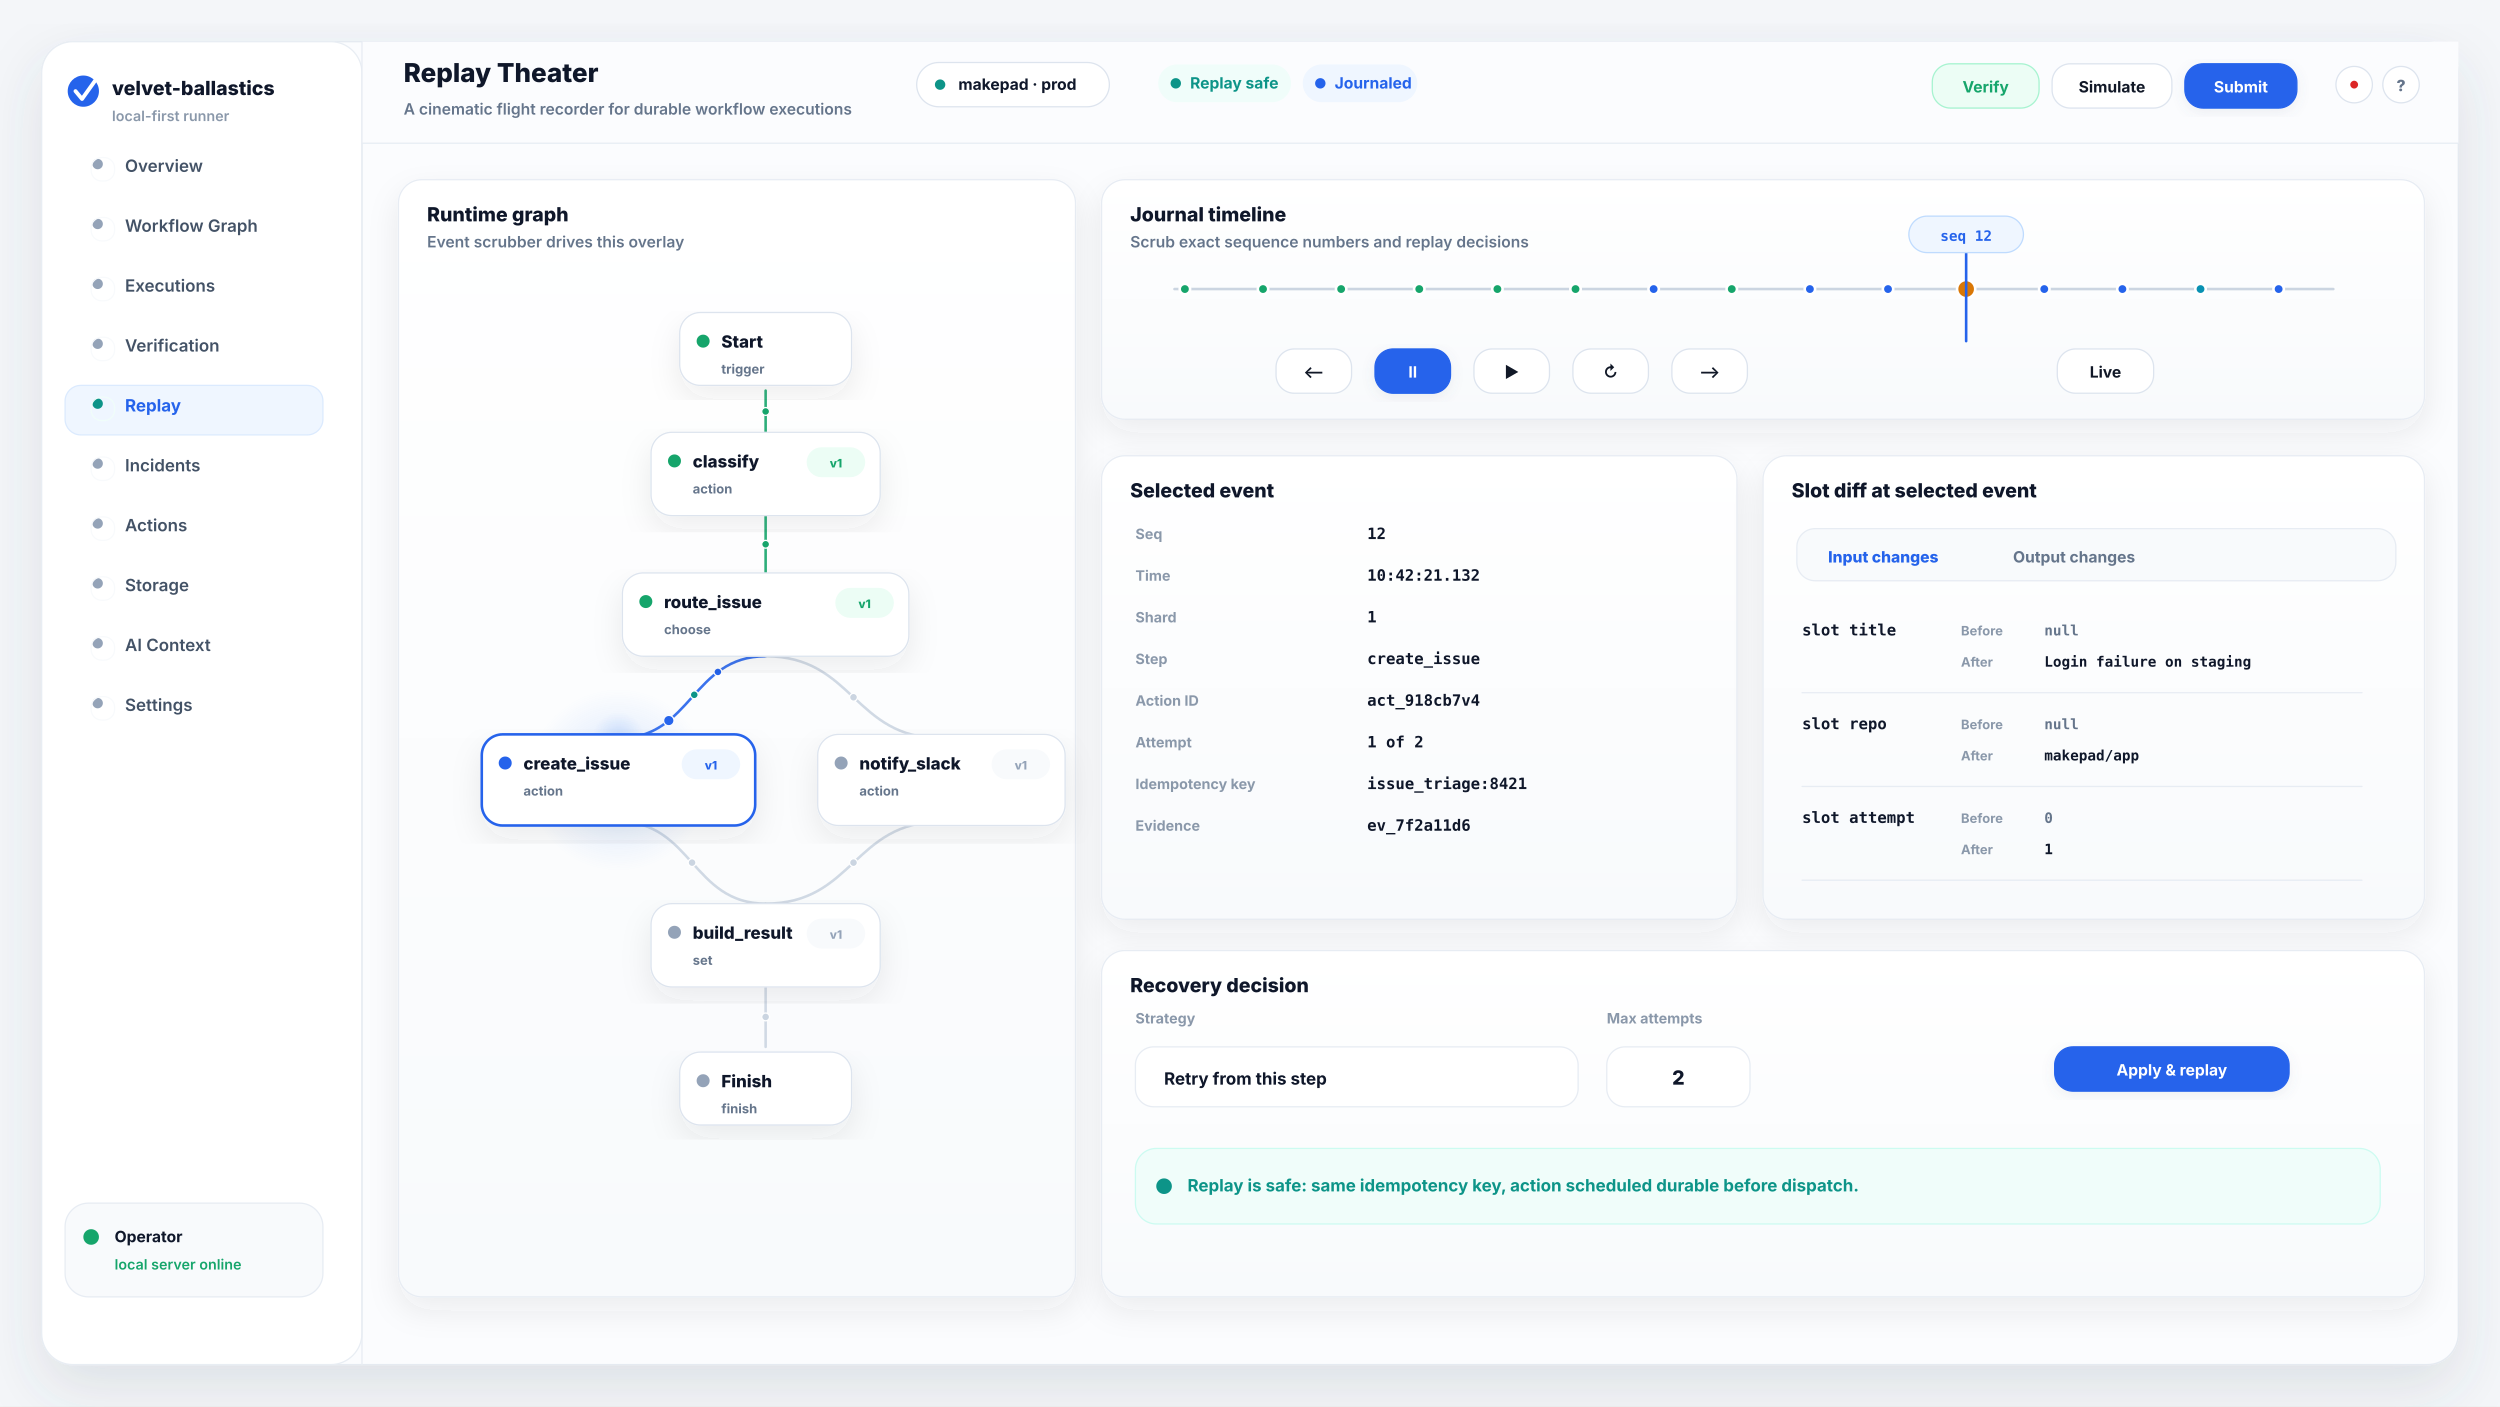
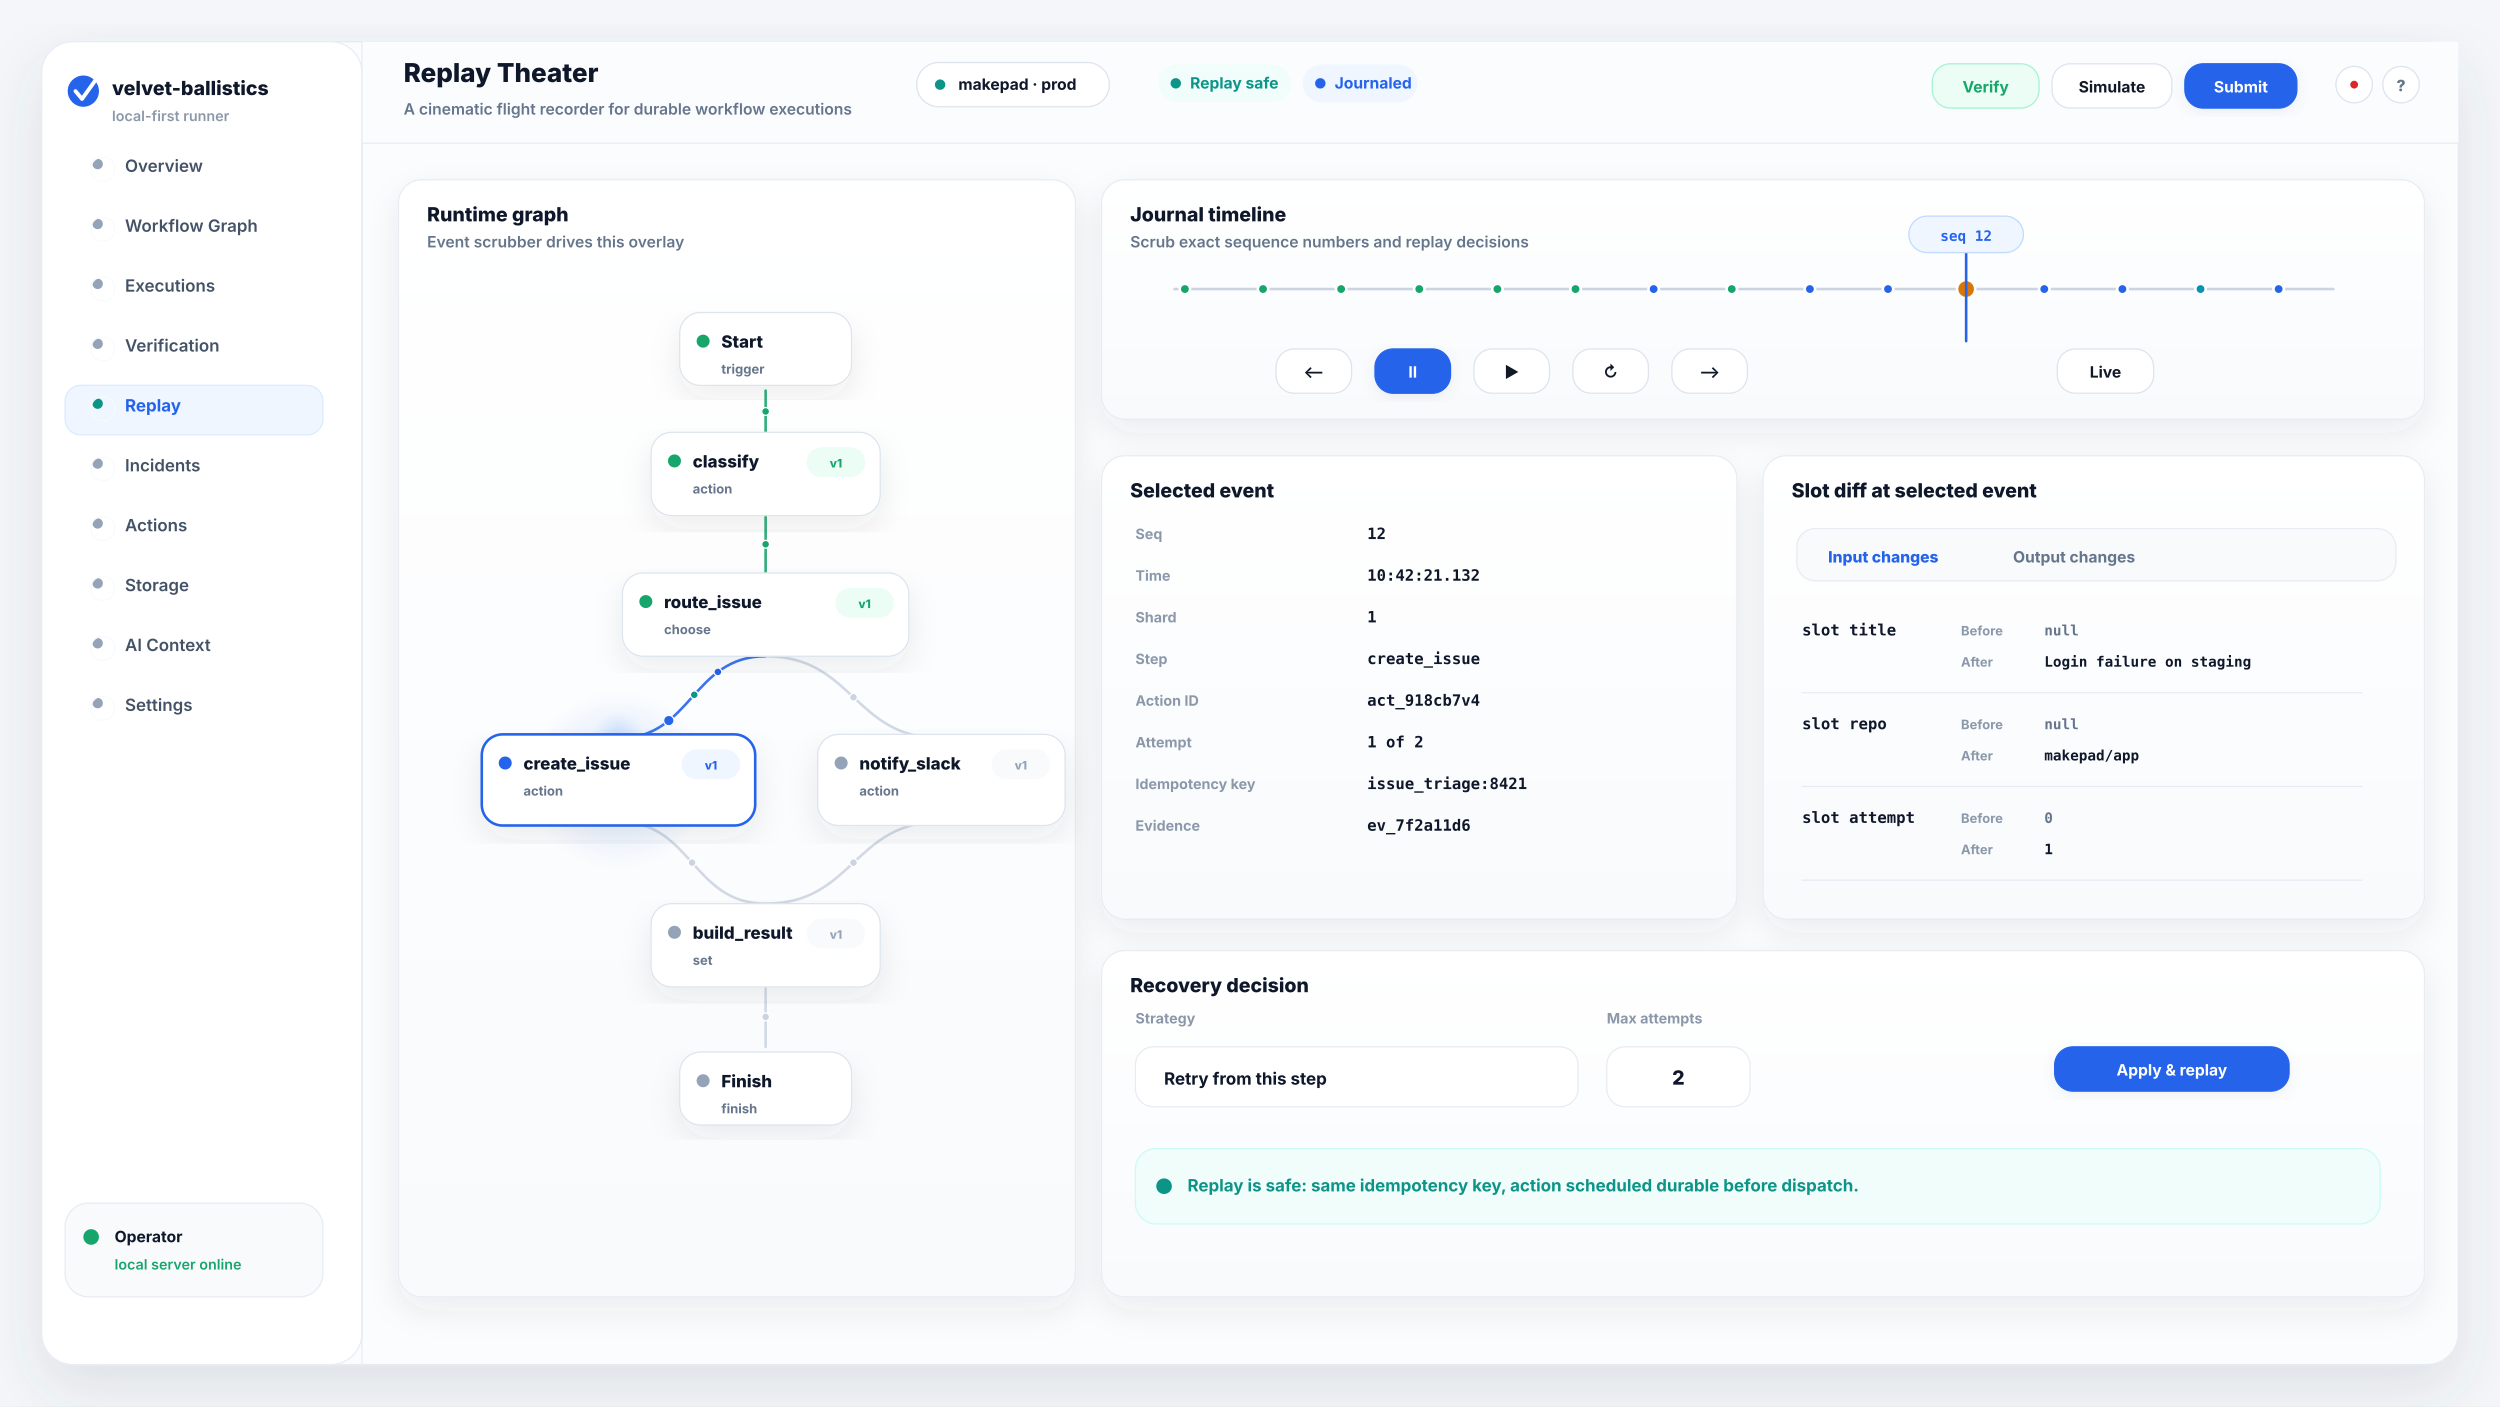
<svg xmlns="http://www.w3.org/2000/svg" width="1920" height="1080" viewBox="0 0 1920 1080">
  <defs>
    <filter id="windowShadow" x="-12%" y="-12%" width="124%" height="124%">
      <feDropShadow dx="0" dy="18" stdDeviation="22" flood-color="#475569" flood-opacity="0.13" />
    </filter>
    <filter id="softShadow" x="-20%" y="-20%" width="140%" height="140%">
      <feDropShadow dx="0" dy="10" stdDeviation="12" flood-color="#334155" flood-opacity="0.08" />
    </filter>
    <filter id="microShadow" x="-20%" y="-20%" width="140%" height="140%">
      <feDropShadow dx="0" dy="3" stdDeviation="5" flood-color="#64748B" flood-opacity="0.10" />
    </filter>
    <linearGradient id="panelGradient" x1="0" y1="0" x2="0" y2="1">
      <stop offset="0%" stop-color="#FFFFFF" />
      <stop offset="100%" stop-color="#F8FAFC" />
    </linearGradient>
    <radialGradient id="blueGlow" cx="50%" cy="50%" r="50%">
      <stop offset="0%" stop-color="#3B82F6" stop-opacity="0.20" />
      <stop offset="100%" stop-color="#3B82F6" stop-opacity="0" />
    </radialGradient>
    <radialGradient id="redGlow" cx="50%" cy="50%" r="50%">
      <stop offset="0%" stop-color="#EF4444" stop-opacity="0.18" />
      <stop offset="100%" stop-color="#EF4444" stop-opacity="0" />
    </radialGradient>
  </defs>
  <rect width="1920" height="1080" fill="#F4F6F9" />
  <rect x="32" y="32" width="1856" height="1016" rx="24" fill="#FBFCFE" stroke="#E5EAF1" stroke-width="1" opacity="1" filter="url(#windowShadow)" />
  <rect x="32" y="32" width="246" height="1016" rx="24" fill="#FFFFFF" stroke="#E8EDF3" stroke-width="1" opacity="1" />
  <rect x="278" y="32" width="1610" height="78" rx="0" fill="#FBFCFE" stroke="none" stroke-width="0" opacity="1" />
  <line x1="278" y1="110" x2="1888" y2="110" stroke="#E7ECF3" stroke-width="1" stroke-linecap="round" opacity="1" />
  <line x1="278" y1="32" x2="278" y2="1048" stroke="#E7ECF3" stroke-width="1" stroke-linecap="round" opacity="1" />
  <circle cx="64" cy="70" r="12" fill="#2563EB" opacity="1" />
  <path d="M58 70 L63 76 L73 62" fill="none" stroke="#FFFFFF" stroke-width="3" stroke-linecap="round" stroke-linejoin="round" opacity="1" />
-   <text x="86" y="73" font-family="Inter, -apple-system, BlinkMacSystemFont, 'SF Pro Display', 'Segoe UI', sans-serif" font-size="15" font-weight="760" fill="#0F172A" text-anchor="start" opacity="1">velvet-ballastics</text>
+   <text x="86" y="73" font-family="Inter, -apple-system, BlinkMacSystemFont, 'SF Pro Display', 'Segoe UI', sans-serif" font-size="15" font-weight="760" fill="#0F172A" text-anchor="start" opacity="1">velvet-ballistics</text>
  <text x="86" y="93" font-family="Inter, -apple-system, BlinkMacSystemFont, 'SF Pro Display', 'Segoe UI', sans-serif" font-size="11" font-weight="600" fill="#8A98AA" text-anchor="start" opacity="1">local-first runner</text>
  <circle cx="75" cy="126" r="4" fill="#94A3B8" opacity="1" />
  <rect x="70" y="121" width="18" height="18" rx="8" fill="none" stroke="#F8FAFC" stroke-width="1" opacity="1" />
  <text x="96" y="132" font-family="Inter, -apple-system, BlinkMacSystemFont, 'SF Pro Display', 'Segoe UI', sans-serif" font-size="13" font-weight="560" fill="#435266" text-anchor="start" opacity="1">Overview</text>
  <circle cx="75" cy="172" r="4" fill="#94A3B8" opacity="1" />
  <rect x="70" y="167" width="18" height="18" rx="8" fill="none" stroke="#F8FAFC" stroke-width="1" opacity="1" />
  <text x="96" y="178" font-family="Inter, -apple-system, BlinkMacSystemFont, 'SF Pro Display', 'Segoe UI', sans-serif" font-size="13" font-weight="560" fill="#435266" text-anchor="start" opacity="1">Workflow Graph</text>
  <circle cx="75" cy="218" r="4" fill="#94A3B8" opacity="1" />
  <rect x="70" y="213" width="18" height="18" rx="8" fill="none" stroke="#F8FAFC" stroke-width="1" opacity="1" />
  <text x="96" y="224" font-family="Inter, -apple-system, BlinkMacSystemFont, 'SF Pro Display', 'Segoe UI', sans-serif" font-size="13" font-weight="560" fill="#435266" text-anchor="start" opacity="1">Executions</text>
  <circle cx="75" cy="264" r="4" fill="#94A3B8" opacity="1" />
  <rect x="70" y="259" width="18" height="18" rx="8" fill="none" stroke="#F8FAFC" stroke-width="1" opacity="1" />
  <text x="96" y="270" font-family="Inter, -apple-system, BlinkMacSystemFont, 'SF Pro Display', 'Segoe UI', sans-serif" font-size="13" font-weight="560" fill="#435266" text-anchor="start" opacity="1">Verification</text>
  <rect x="50" y="296" width="198" height="38" rx="12" fill="#EFF6FF" stroke="#DBEAFE" stroke-width="1" opacity="1" />
  <circle cx="75" cy="310" r="4" fill="#0D9488" opacity="1" />
  <rect x="70" y="305" width="18" height="18" rx="8" fill="none" stroke="#F0FDFA" stroke-width="1" opacity="1" />
  <text x="96" y="316" font-family="Inter, -apple-system, BlinkMacSystemFont, 'SF Pro Display', 'Segoe UI', sans-serif" font-size="13" font-weight="700" fill="#2563EB" text-anchor="start" opacity="1">Replay</text>
  <circle cx="75" cy="356" r="4" fill="#94A3B8" opacity="1" />
  <rect x="70" y="351" width="18" height="18" rx="8" fill="none" stroke="#F8FAFC" stroke-width="1" opacity="1" />
  <text x="96" y="362" font-family="Inter, -apple-system, BlinkMacSystemFont, 'SF Pro Display', 'Segoe UI', sans-serif" font-size="13" font-weight="560" fill="#435266" text-anchor="start" opacity="1">Incidents</text>
  <circle cx="75" cy="402" r="4" fill="#94A3B8" opacity="1" />
  <rect x="70" y="397" width="18" height="18" rx="8" fill="none" stroke="#F8FAFC" stroke-width="1" opacity="1" />
  <text x="96" y="408" font-family="Inter, -apple-system, BlinkMacSystemFont, 'SF Pro Display', 'Segoe UI', sans-serif" font-size="13" font-weight="560" fill="#435266" text-anchor="start" opacity="1">Actions</text>
  <circle cx="75" cy="448" r="4" fill="#94A3B8" opacity="1" />
  <rect x="70" y="443" width="18" height="18" rx="8" fill="none" stroke="#F8FAFC" stroke-width="1" opacity="1" />
  <text x="96" y="454" font-family="Inter, -apple-system, BlinkMacSystemFont, 'SF Pro Display', 'Segoe UI', sans-serif" font-size="13" font-weight="560" fill="#435266" text-anchor="start" opacity="1">Storage</text>
  <circle cx="75" cy="494" r="4" fill="#94A3B8" opacity="1" />
  <rect x="70" y="489" width="18" height="18" rx="8" fill="none" stroke="#F8FAFC" stroke-width="1" opacity="1" />
  <text x="96" y="500" font-family="Inter, -apple-system, BlinkMacSystemFont, 'SF Pro Display', 'Segoe UI', sans-serif" font-size="13" font-weight="560" fill="#435266" text-anchor="start" opacity="1">AI Context</text>
  <circle cx="75" cy="540" r="4" fill="#94A3B8" opacity="1" />
  <rect x="70" y="535" width="18" height="18" rx="8" fill="none" stroke="#F8FAFC" stroke-width="1" opacity="1" />
  <text x="96" y="546" font-family="Inter, -apple-system, BlinkMacSystemFont, 'SF Pro Display', 'Segoe UI', sans-serif" font-size="13" font-weight="560" fill="#435266" text-anchor="start" opacity="1">Settings</text>
  <rect x="50" y="924" width="198" height="72" rx="18" fill="#F8FAFC" stroke="#E7ECF3" stroke-width="1" opacity="1" />
  <circle cx="70" cy="950" r="6" fill="#16A56B" opacity="1" />
  <text x="88" y="954" font-family="Inter, -apple-system, BlinkMacSystemFont, 'SF Pro Display', 'Segoe UI', sans-serif" font-size="12" font-weight="700" fill="#0F172A" text-anchor="start" opacity="1">Operator</text>
  <text x="88" y="975" font-family="Inter, -apple-system, BlinkMacSystemFont, 'SF Pro Display', 'Segoe UI', sans-serif" font-size="11" font-weight="600" fill="#16A56B" text-anchor="start" opacity="1">local server online</text>
  <text x="310" y="63" font-family="Inter, -apple-system, BlinkMacSystemFont, 'SF Pro Display', 'Segoe UI', sans-serif" font-size="20" font-weight="760" fill="#0F172A" text-anchor="start" opacity="1">Replay Theater</text>
  <text x="310" y="88" font-family="Inter, -apple-system, BlinkMacSystemFont, 'SF Pro Display', 'Segoe UI', sans-serif" font-size="12" font-weight="600" fill="#65758B" text-anchor="start" opacity="1">A cinematic flight recorder for durable workflow executions</text>
  <rect x="704" y="48" width="148" height="34" rx="17" fill="#FFFFFF" stroke="#DDE4EE" stroke-width="1" opacity="1" />
  <circle cx="722" cy="65" r="4" fill="#0D9488" opacity="1" />
  <text x="736" y="69" font-family="Inter, -apple-system, BlinkMacSystemFont, 'SF Pro Display', 'Segoe UI', sans-serif" font-size="12" font-weight="700" fill="#0F172A" text-anchor="start" opacity="1">makepad · prod</text>
  <rect x="890" y="50" width="101" height="28" rx="14" fill="#F0FDFA" stroke="#F0FDFA" stroke-width="1" opacity="1" />
  <circle cx="903" cy="64" r="4" fill="#0D9488" opacity="1" />
  <text x="914" y="68" font-family="Inter, -apple-system, BlinkMacSystemFont, 'SF Pro Display', 'Segoe UI', sans-serif" font-size="12" font-weight="700" fill="#0D9488" text-anchor="start" opacity="1">Replay safe</text>
  <rect x="1001" y="50" width="87" height="28" rx="14" fill="#EFF6FF" stroke="#EFF6FF" stroke-width="1" opacity="1" />
  <circle cx="1014" cy="64" r="4" fill="#2563EB" opacity="1" />
  <text x="1025" y="68" font-family="Inter, -apple-system, BlinkMacSystemFont, 'SF Pro Display', 'Segoe UI', sans-serif" font-size="12" font-weight="700" fill="#2563EB" text-anchor="start" opacity="1">Journaled</text>
  <rect x="1484" y="49" width="82" height="34" rx="14" fill="#ECFDF5" stroke="#A7F3D0" stroke-width="1" opacity="1" />
  <text x="1525.0" y="71" font-family="Inter, -apple-system, BlinkMacSystemFont, 'SF Pro Display', 'Segoe UI', sans-serif" font-size="12" font-weight="700" fill="#16A56B" text-anchor="middle" opacity="1">Verify</text>
  <rect x="1576" y="49" width="92" height="34" rx="14" fill="#FFFFFF" stroke="#DDE4EE" stroke-width="1" opacity="1" />
  <text x="1622.0" y="71" font-family="Inter, -apple-system, BlinkMacSystemFont, 'SF Pro Display', 'Segoe UI', sans-serif" font-size="12" font-weight="700" fill="#111827" text-anchor="middle" opacity="1">Simulate</text>
  <rect x="1678" y="49" width="86" height="34" rx="14" fill="#2563EB" stroke="#2563EB" stroke-width="1" opacity="1" filter="url(#microShadow)" />
  <text x="1721.0" y="71" font-family="Inter, -apple-system, BlinkMacSystemFont, 'SF Pro Display', 'Segoe UI', sans-serif" font-size="12" font-weight="700" fill="#FFFFFF" text-anchor="middle" opacity="1">Submit</text>
  <circle cx="1808" cy="65" r="14" fill="#FFFFFF" opacity="1" stroke="#DDE4EE" stroke-width="1" />
  <circle cx="1808" cy="65" r="3" fill="#DC2626" opacity="1" />
  <circle cx="1844" cy="65" r="14" fill="#FFFFFF" opacity="1" stroke="#DDE4EE" stroke-width="1" />
  <text x="1844" y="70" font-family="Inter, -apple-system, BlinkMacSystemFont, 'SF Pro Display', 'Segoe UI', sans-serif" font-size="12" font-weight="800" fill="#65758B" text-anchor="middle" opacity="1">?</text>
  <rect x="306" y="138" width="520" height="858" rx="18" fill="url(#panelGradient)" stroke="#E7ECF3" stroke-width="1" opacity="1" filter="url(#softShadow)" />
  <text x="328" y="170" font-family="Inter, -apple-system, BlinkMacSystemFont, 'SF Pro Display', 'Segoe UI', sans-serif" font-size="15" font-weight="760" fill="#0F172A" text-anchor="start" opacity="1">Runtime graph</text>
  <text x="328" y="190" font-family="Inter, -apple-system, BlinkMacSystemFont, 'SF Pro Display', 'Segoe UI', sans-serif" font-size="12" font-weight="600" fill="#65758B" text-anchor="start" opacity="1">Event scrubber drives this overlay</text>
  <path d="M588.0 300.0 C588.0 300.0, 588.0 332.0, 588.0 332.0" fill="none" stroke="#16A56B" stroke-width="2" stroke-linecap="round" stroke-linejoin="round" opacity="0.9" />
  <circle cx="588.0" cy="316.0" r="3" fill="#16A56B" opacity="1" stroke="#FFFFFF" stroke-width="1" />
  <path d="M588.0 396.0 C588.0 396.0, 588.0 440.0, 588.0 440.0" fill="none" stroke="#16A56B" stroke-width="2" stroke-linecap="round" stroke-linejoin="round" opacity="0.9" />
  <circle cx="588.0" cy="418.0" r="3" fill="#16A56B" opacity="1" stroke="#FFFFFF" stroke-width="1" />
  <path d="M588.0 504.0 C531.5 504.0, 531.5 567.0, 475.0 567.0" fill="none" stroke="#2563EB" stroke-width="2" stroke-linecap="round" stroke-linejoin="round" opacity="0.9" />
  <circle cx="551.348" cy="516.052" r="3" fill="#2563EB" opacity="1" stroke="#FFFFFF" stroke-width="1" />
  <circle cx="533.196" cy="533.611" r="3" fill="#0D9488" opacity="1" stroke="#FFFFFF" stroke-width="1" />
  <circle cx="513.646" cy="553.392" r="4" fill="#2563EB" opacity="1" stroke="#FFFFFF" stroke-width="1" />
  <circle cx="475.0" cy="567.0" r="20" fill="url(#blueGlow)" opacity="1" />
  <path d="M588.0 504.0 C655.5 504.0, 655.5 567.0, 723.0 567.0" fill="none" stroke="#CBD5E1" stroke-width="2" stroke-linecap="round" stroke-linejoin="round" opacity="0.9" />
  <circle cx="655.5" cy="535.5" r="3" fill="#CBD5E1" opacity="1" stroke="#FFFFFF" stroke-width="1" />
  <path d="M475.0 631.0 C531.5 631.0, 531.5 694.0, 588.0 694.0" fill="none" stroke="#CBD5E1" stroke-width="2" stroke-linecap="round" stroke-linejoin="round" opacity="0.9" />
  <circle cx="531.5" cy="662.5" r="3" fill="#CBD5E1" opacity="1" stroke="#FFFFFF" stroke-width="1" />
  <path d="M723.0 631.0 C655.5 631.0, 655.5 694.0, 588.0 694.0" fill="none" stroke="#CBD5E1" stroke-width="2" stroke-linecap="round" stroke-linejoin="round" opacity="0.9" />
  <circle cx="655.5" cy="662.5" r="3" fill="#CBD5E1" opacity="1" stroke="#FFFFFF" stroke-width="1" />
  <path d="M588.0 758.0 C588.0 758.0, 588.0 804.0, 588.0 804.0" fill="none" stroke="#CBD5E1" stroke-width="2" stroke-linecap="round" stroke-linejoin="round" opacity="0.9" />
  <circle cx="588.0" cy="781.0" r="3" fill="#CBD5E1" opacity="1" stroke="#FFFFFF" stroke-width="1" />
  <rect x="522" y="240" width="132" height="56" rx="16" fill="#FFFFFF" stroke="#DDE4EE" stroke-width="1" opacity="1" filter="url(#softShadow)" />
  <circle cx="540" cy="262" r="5" fill="#16A56B" opacity="1" />
  <text x="554" y="267" font-family="Inter, -apple-system, BlinkMacSystemFont, 'SF Pro Display', 'Segoe UI', sans-serif" font-size="13" font-weight="760" fill="#0F172A" text-anchor="start" opacity="1">Start</text>
  <text x="554" y="287" font-family="Inter, -apple-system, BlinkMacSystemFont, 'SF Pro Display', 'Segoe UI', sans-serif" font-size="10" font-weight="700" fill="#65758B" text-anchor="start" opacity="1">trigger</text>
  <rect x="500" y="332" width="176" height="64" rx="16" fill="#FFFFFF" stroke="#DDE4EE" stroke-width="1" opacity="1" filter="url(#softShadow)" />
  <circle cx="518" cy="354" r="5" fill="#16A56B" opacity="1" />
  <text x="532" y="359" font-family="Inter, -apple-system, BlinkMacSystemFont, 'SF Pro Display', 'Segoe UI', sans-serif" font-size="13" font-weight="760" fill="#0F172A" text-anchor="start" opacity="1">classify</text>
  <text x="532" y="379" font-family="Inter, -apple-system, BlinkMacSystemFont, 'SF Pro Display', 'Segoe UI', sans-serif" font-size="10" font-weight="700" fill="#65758B" text-anchor="start" opacity="1">action</text>
  <rect x="620" y="344" width="44" height="22" rx="11" fill="#ECFDF5" stroke="#ECFDF5" stroke-width="1" opacity="1" />
  <text x="642.0" y="359" font-family="Inter, -apple-system, BlinkMacSystemFont, 'SF Pro Display', 'Segoe UI', sans-serif" font-size="9" font-weight="760" fill="#16A56B" text-anchor="middle" opacity="1">v1</text>
  <rect x="478" y="440" width="220" height="64" rx="16" fill="#FFFFFF" stroke="#DDE4EE" stroke-width="1" opacity="1" filter="url(#softShadow)" />
  <circle cx="496" cy="462" r="5" fill="#16A56B" opacity="1" />
  <text x="510" y="467" font-family="Inter, -apple-system, BlinkMacSystemFont, 'SF Pro Display', 'Segoe UI', sans-serif" font-size="13" font-weight="760" fill="#0F172A" text-anchor="start" opacity="1">route_issue</text>
  <text x="510" y="487" font-family="Inter, -apple-system, BlinkMacSystemFont, 'SF Pro Display', 'Segoe UI', sans-serif" font-size="10" font-weight="700" fill="#65758B" text-anchor="start" opacity="1">choose</text>
  <rect x="642" y="452" width="44" height="22" rx="11" fill="#ECFDF5" stroke="#ECFDF5" stroke-width="1" opacity="1" />
  <text x="664.0" y="467" font-family="Inter, -apple-system, BlinkMacSystemFont, 'SF Pro Display', 'Segoe UI', sans-serif" font-size="9" font-weight="760" fill="#16A56B" text-anchor="middle" opacity="1">v1</text>
  <circle cx="475.0" cy="599.0" r="70" fill="url(#blueGlow)" opacity="1" />
  <rect x="370" y="564" width="210" height="70" rx="16" fill="#FFFFFF" stroke="#2563EB" stroke-width="2" opacity="1" filter="url(#softShadow)" />
  <circle cx="388" cy="586" r="5" fill="#2563EB" opacity="1" />
  <text x="402" y="591" font-family="Inter, -apple-system, BlinkMacSystemFont, 'SF Pro Display', 'Segoe UI', sans-serif" font-size="13" font-weight="760" fill="#0F172A" text-anchor="start" opacity="1">create_issue</text>
  <text x="402" y="611" font-family="Inter, -apple-system, BlinkMacSystemFont, 'SF Pro Display', 'Segoe UI', sans-serif" font-size="10" font-weight="700" fill="#65758B" text-anchor="start" opacity="1">action</text>
  <rect x="524" y="576" width="44" height="22" rx="11" fill="#EFF6FF" stroke="#EFF6FF" stroke-width="1" opacity="1" />
  <text x="546.0" y="591" font-family="Inter, -apple-system, BlinkMacSystemFont, 'SF Pro Display', 'Segoe UI', sans-serif" font-size="9" font-weight="760" fill="#2563EB" text-anchor="middle" opacity="1">v1</text>
  <rect x="628" y="564" width="190" height="70" rx="16" fill="#FFFFFF" stroke="#DDE4EE" stroke-width="1" opacity="1" filter="url(#softShadow)" />
  <circle cx="646" cy="586" r="5" fill="#94A3B8" opacity="1" />
  <text x="660" y="591" font-family="Inter, -apple-system, BlinkMacSystemFont, 'SF Pro Display', 'Segoe UI', sans-serif" font-size="13" font-weight="760" fill="#0F172A" text-anchor="start" opacity="1">notify_slack</text>
  <text x="660" y="611" font-family="Inter, -apple-system, BlinkMacSystemFont, 'SF Pro Display', 'Segoe UI', sans-serif" font-size="10" font-weight="700" fill="#65758B" text-anchor="start" opacity="1">action</text>
  <rect x="762" y="576" width="44" height="22" rx="11" fill="#F8FAFC" stroke="#F8FAFC" stroke-width="1" opacity="1" />
  <text x="784.0" y="591" font-family="Inter, -apple-system, BlinkMacSystemFont, 'SF Pro Display', 'Segoe UI', sans-serif" font-size="9" font-weight="760" fill="#94A3B8" text-anchor="middle" opacity="1">v1</text>
  <rect x="500" y="694" width="176" height="64" rx="16" fill="#FFFFFF" stroke="#DDE4EE" stroke-width="1" opacity="1" filter="url(#softShadow)" />
  <circle cx="518" cy="716" r="5" fill="#94A3B8" opacity="1" />
  <text x="532" y="721" font-family="Inter, -apple-system, BlinkMacSystemFont, 'SF Pro Display', 'Segoe UI', sans-serif" font-size="13" font-weight="760" fill="#0F172A" text-anchor="start" opacity="1">build_result</text>
  <text x="532" y="741" font-family="Inter, -apple-system, BlinkMacSystemFont, 'SF Pro Display', 'Segoe UI', sans-serif" font-size="10" font-weight="700" fill="#65758B" text-anchor="start" opacity="1">set</text>
  <rect x="620" y="706" width="44" height="22" rx="11" fill="#F8FAFC" stroke="#F8FAFC" stroke-width="1" opacity="1" />
  <text x="642.0" y="721" font-family="Inter, -apple-system, BlinkMacSystemFont, 'SF Pro Display', 'Segoe UI', sans-serif" font-size="9" font-weight="760" fill="#94A3B8" text-anchor="middle" opacity="1">v1</text>
  <rect x="522" y="808" width="132" height="56" rx="16" fill="#FFFFFF" stroke="#DDE4EE" stroke-width="1" opacity="1" filter="url(#softShadow)" />
  <circle cx="540" cy="830" r="5" fill="#94A3B8" opacity="1" />
  <text x="554" y="835" font-family="Inter, -apple-system, BlinkMacSystemFont, 'SF Pro Display', 'Segoe UI', sans-serif" font-size="13" font-weight="760" fill="#0F172A" text-anchor="start" opacity="1">Finish</text>
  <text x="554" y="855" font-family="Inter, -apple-system, BlinkMacSystemFont, 'SF Pro Display', 'Segoe UI', sans-serif" font-size="10" font-weight="700" fill="#65758B" text-anchor="start" opacity="1">finish</text>
  <rect x="846" y="138" width="1016" height="184" rx="18" fill="url(#panelGradient)" stroke="#E7ECF3" stroke-width="1" opacity="1" filter="url(#softShadow)" />
  <text x="868" y="170" font-family="Inter, -apple-system, BlinkMacSystemFont, 'SF Pro Display', 'Segoe UI', sans-serif" font-size="15" font-weight="760" fill="#0F172A" text-anchor="start" opacity="1">Journal timeline</text>
  <text x="868" y="190" font-family="Inter, -apple-system, BlinkMacSystemFont, 'SF Pro Display', 'Segoe UI', sans-serif" font-size="12" font-weight="600" fill="#65758B" text-anchor="start" opacity="1">Scrub exact sequence numbers and replay decisions</text>
  <line x1="902" y1="222" x2="1792" y2="222" stroke="#CBD5E1" stroke-width="2" stroke-linecap="round" opacity="1" />
  <circle cx="910" cy="222" r="4" fill="#16A56B" opacity="1" stroke="#FFFFFF" stroke-width="2" />
  <circle cx="970" cy="222" r="4" fill="#16A56B" opacity="1" stroke="#FFFFFF" stroke-width="2" />
  <circle cx="1030" cy="222" r="4" fill="#16A56B" opacity="1" stroke="#FFFFFF" stroke-width="2" />
  <circle cx="1090" cy="222" r="4" fill="#16A56B" opacity="1" stroke="#FFFFFF" stroke-width="2" />
  <circle cx="1150" cy="222" r="4" fill="#16A56B" opacity="1" stroke="#FFFFFF" stroke-width="2" />
  <circle cx="1210" cy="222" r="4" fill="#16A56B" opacity="1" stroke="#FFFFFF" stroke-width="2" />
  <circle cx="1270" cy="222" r="4" fill="#2563EB" opacity="1" stroke="#FFFFFF" stroke-width="2" />
  <circle cx="1330" cy="222" r="4" fill="#16A56B" opacity="1" stroke="#FFFFFF" stroke-width="2" />
  <circle cx="1390" cy="222" r="4" fill="#2563EB" opacity="1" stroke="#FFFFFF" stroke-width="2" />
  <circle cx="1450" cy="222" r="4" fill="#2563EB" opacity="1" stroke="#FFFFFF" stroke-width="2" />
  <circle cx="1510" cy="222" r="7" fill="#D97706" opacity="1" stroke="#FFFFFF" stroke-width="2" />
  <line x1="1510" y1="190" x2="1510" y2="262" stroke="#2563EB" stroke-width="2" stroke-linecap="round" opacity="1" />
  <rect x="1466" y="166" width="88" height="28" rx="14" fill="#EFF6FF" stroke="#BFDBFE" stroke-width="1" opacity="1" />
  <text x="1510" y="185" font-family="ui-monospace, SFMono-Regular, Menlo, Consolas, monospace" font-size="11" font-weight="800" fill="#2563EB" text-anchor="middle" opacity="1">seq 12</text>
  <circle cx="1570" cy="222" r="4" fill="#2563EB" opacity="1" stroke="#FFFFFF" stroke-width="2" />
  <circle cx="1630" cy="222" r="4" fill="#2563EB" opacity="1" stroke="#FFFFFF" stroke-width="2" />
  <circle cx="1690" cy="222" r="4" fill="#0891B2" opacity="1" stroke="#FFFFFF" stroke-width="2" />
  <circle cx="1750" cy="222" r="4" fill="#2563EB" opacity="1" stroke="#FFFFFF" stroke-width="2" />
  <rect x="980" y="268" width="58" height="34" rx="14" fill="#FFFFFF" stroke="#DDE4EE" stroke-width="1" opacity="1" />
  <text x="1009.0" y="290" font-family="Inter, -apple-system, BlinkMacSystemFont, 'SF Pro Display', 'Segoe UI', sans-serif" font-size="12" font-weight="700" fill="#111827" text-anchor="middle" opacity="1">⟵</text>
  <rect x="1056" y="268" width="58" height="34" rx="14" fill="#2563EB" stroke="#2563EB" stroke-width="1" opacity="1" filter="url(#microShadow)" />
  <text x="1085.0" y="290" font-family="Inter, -apple-system, BlinkMacSystemFont, 'SF Pro Display', 'Segoe UI', sans-serif" font-size="12" font-weight="700" fill="#FFFFFF" text-anchor="middle" opacity="1">Ⅱ</text>
  <rect x="1132" y="268" width="58" height="34" rx="14" fill="#FFFFFF" stroke="#DDE4EE" stroke-width="1" opacity="1" />
  <text x="1161.0" y="290" font-family="Inter, -apple-system, BlinkMacSystemFont, 'SF Pro Display', 'Segoe UI', sans-serif" font-size="12" font-weight="700" fill="#111827" text-anchor="middle" opacity="1">▶</text>
  <rect x="1208" y="268" width="58" height="34" rx="14" fill="#FFFFFF" stroke="#DDE4EE" stroke-width="1" opacity="1" />
  <text x="1237.0" y="290" font-family="Inter, -apple-system, BlinkMacSystemFont, 'SF Pro Display', 'Segoe UI', sans-serif" font-size="12" font-weight="700" fill="#111827" text-anchor="middle" opacity="1">↻</text>
  <rect x="1284" y="268" width="58" height="34" rx="14" fill="#FFFFFF" stroke="#DDE4EE" stroke-width="1" opacity="1" />
  <text x="1313.0" y="290" font-family="Inter, -apple-system, BlinkMacSystemFont, 'SF Pro Display', 'Segoe UI', sans-serif" font-size="12" font-weight="700" fill="#111827" text-anchor="middle" opacity="1">⟶</text>
  <rect x="1580" y="268" width="74" height="34" rx="14" fill="#FFFFFF" stroke="#DDE4EE" stroke-width="1" opacity="1" />
  <text x="1617.0" y="290" font-family="Inter, -apple-system, BlinkMacSystemFont, 'SF Pro Display', 'Segoe UI', sans-serif" font-size="12" font-weight="700" fill="#111827" text-anchor="middle" opacity="1">Live</text>
  <rect x="846" y="350" width="488" height="356" rx="18" fill="url(#panelGradient)" stroke="#E7ECF3" stroke-width="1" opacity="1" filter="url(#softShadow)" />
  <text x="868" y="382" font-family="Inter, -apple-system, BlinkMacSystemFont, 'SF Pro Display', 'Segoe UI', sans-serif" font-size="15" font-weight="760" fill="#0F172A" text-anchor="start" opacity="1">Selected event</text>
  <text x="872" y="414" font-family="Inter, -apple-system, BlinkMacSystemFont, 'SF Pro Display', 'Segoe UI', sans-serif" font-size="11" font-weight="700" fill="#8A98AA" text-anchor="start" opacity="1">Seq</text>
  <text x="1050" y="414" font-family="ui-monospace, SFMono-Regular, Menlo, Consolas, monospace" font-size="12" font-weight="700" fill="#0F172A" text-anchor="start" opacity="1">12</text>
  <text x="872" y="446" font-family="Inter, -apple-system, BlinkMacSystemFont, 'SF Pro Display', 'Segoe UI', sans-serif" font-size="11" font-weight="700" fill="#8A98AA" text-anchor="start" opacity="1">Time</text>
  <text x="1050" y="446" font-family="ui-monospace, SFMono-Regular, Menlo, Consolas, monospace" font-size="12" font-weight="700" fill="#0F172A" text-anchor="start" opacity="1">10:42:21.132</text>
  <text x="872" y="478" font-family="Inter, -apple-system, BlinkMacSystemFont, 'SF Pro Display', 'Segoe UI', sans-serif" font-size="11" font-weight="700" fill="#8A98AA" text-anchor="start" opacity="1">Shard</text>
  <text x="1050" y="478" font-family="ui-monospace, SFMono-Regular, Menlo, Consolas, monospace" font-size="12" font-weight="700" fill="#0F172A" text-anchor="start" opacity="1">1</text>
  <text x="872" y="510" font-family="Inter, -apple-system, BlinkMacSystemFont, 'SF Pro Display', 'Segoe UI', sans-serif" font-size="11" font-weight="700" fill="#8A98AA" text-anchor="start" opacity="1">Step</text>
  <text x="1050" y="510" font-family="ui-monospace, SFMono-Regular, Menlo, Consolas, monospace" font-size="12" font-weight="700" fill="#0F172A" text-anchor="start" opacity="1">create_issue</text>
  <text x="872" y="542" font-family="Inter, -apple-system, BlinkMacSystemFont, 'SF Pro Display', 'Segoe UI', sans-serif" font-size="11" font-weight="700" fill="#8A98AA" text-anchor="start" opacity="1">Action ID</text>
  <text x="1050" y="542" font-family="ui-monospace, SFMono-Regular, Menlo, Consolas, monospace" font-size="12" font-weight="700" fill="#0F172A" text-anchor="start" opacity="1">act_918cb7v4</text>
  <text x="872" y="574" font-family="Inter, -apple-system, BlinkMacSystemFont, 'SF Pro Display', 'Segoe UI', sans-serif" font-size="11" font-weight="700" fill="#8A98AA" text-anchor="start" opacity="1">Attempt</text>
  <text x="1050" y="574" font-family="ui-monospace, SFMono-Regular, Menlo, Consolas, monospace" font-size="12" font-weight="700" fill="#0F172A" text-anchor="start" opacity="1">1 of 2</text>
  <text x="872" y="606" font-family="Inter, -apple-system, BlinkMacSystemFont, 'SF Pro Display', 'Segoe UI', sans-serif" font-size="11" font-weight="700" fill="#8A98AA" text-anchor="start" opacity="1">Idempotency key</text>
  <text x="1050" y="606" font-family="ui-monospace, SFMono-Regular, Menlo, Consolas, monospace" font-size="12" font-weight="700" fill="#0F172A" text-anchor="start" opacity="1">issue_triage:8421</text>
  <text x="872" y="638" font-family="Inter, -apple-system, BlinkMacSystemFont, 'SF Pro Display', 'Segoe UI', sans-serif" font-size="11" font-weight="700" fill="#8A98AA" text-anchor="start" opacity="1">Evidence</text>
  <text x="1050" y="638" font-family="ui-monospace, SFMono-Regular, Menlo, Consolas, monospace" font-size="12" font-weight="700" fill="#0F172A" text-anchor="start" opacity="1">ev_7f2a11d6</text>
  <rect x="1354" y="350" width="508" height="356" rx="18" fill="url(#panelGradient)" stroke="#E7ECF3" stroke-width="1" opacity="1" filter="url(#softShadow)" />
  <text x="1376" y="382" font-family="Inter, -apple-system, BlinkMacSystemFont, 'SF Pro Display', 'Segoe UI', sans-serif" font-size="15" font-weight="760" fill="#0F172A" text-anchor="start" opacity="1">Slot diff at selected event</text>
  <rect x="1380" y="406" width="460" height="40" rx="14" fill="#F8FAFC" stroke="#E7ECF3" stroke-width="1" opacity="1" />
  <text x="1404" y="432" font-family="Inter, -apple-system, BlinkMacSystemFont, 'SF Pro Display', 'Segoe UI', sans-serif" font-size="12" font-weight="800" fill="#2563EB" text-anchor="start" opacity="1">Input changes</text>
  <text x="1546" y="432" font-family="Inter, -apple-system, BlinkMacSystemFont, 'SF Pro Display', 'Segoe UI', sans-serif" font-size="12" font-weight="700" fill="#65758B" text-anchor="start" opacity="1">Output changes</text>
  <text x="1384" y="488" font-family="ui-monospace, SFMono-Regular, Menlo, Consolas, monospace" font-size="12" font-weight="700" fill="#0F172A" text-anchor="start" opacity="1">slot title</text>
  <text x="1506" y="488" font-family="Inter, -apple-system, BlinkMacSystemFont, 'SF Pro Display', 'Segoe UI', sans-serif" font-size="10" font-weight="700" fill="#8A98AA" text-anchor="start" opacity="1">Before</text>
  <text x="1570" y="488" font-family="ui-monospace, SFMono-Regular, Menlo, Consolas, monospace" font-size="11" font-weight="650" fill="#65758B" text-anchor="start" opacity="1">null</text>
  <text x="1506" y="512" font-family="Inter, -apple-system, BlinkMacSystemFont, 'SF Pro Display', 'Segoe UI', sans-serif" font-size="10" font-weight="700" fill="#8A98AA" text-anchor="start" opacity="1">After</text>
  <text x="1570" y="512" font-family="ui-monospace, SFMono-Regular, Menlo, Consolas, monospace" font-size="11" font-weight="700" fill="#0F172A" text-anchor="start" opacity="1">Login failure on staging</text>
  <line x1="1384" y1="532" x2="1814" y2="532" stroke="#E7ECF3" stroke-width="1" stroke-linecap="round" opacity="1" />
  <text x="1384" y="560" font-family="ui-monospace, SFMono-Regular, Menlo, Consolas, monospace" font-size="12" font-weight="700" fill="#0F172A" text-anchor="start" opacity="1">slot repo</text>
  <text x="1506" y="560" font-family="Inter, -apple-system, BlinkMacSystemFont, 'SF Pro Display', 'Segoe UI', sans-serif" font-size="10" font-weight="700" fill="#8A98AA" text-anchor="start" opacity="1">Before</text>
  <text x="1570" y="560" font-family="ui-monospace, SFMono-Regular, Menlo, Consolas, monospace" font-size="11" font-weight="650" fill="#65758B" text-anchor="start" opacity="1">null</text>
  <text x="1506" y="584" font-family="Inter, -apple-system, BlinkMacSystemFont, 'SF Pro Display', 'Segoe UI', sans-serif" font-size="10" font-weight="700" fill="#8A98AA" text-anchor="start" opacity="1">After</text>
  <text x="1570" y="584" font-family="ui-monospace, SFMono-Regular, Menlo, Consolas, monospace" font-size="11" font-weight="700" fill="#0F172A" text-anchor="start" opacity="1">makepad/app</text>
  <line x1="1384" y1="604" x2="1814" y2="604" stroke="#E7ECF3" stroke-width="1" stroke-linecap="round" opacity="1" />
  <text x="1384" y="632" font-family="ui-monospace, SFMono-Regular, Menlo, Consolas, monospace" font-size="12" font-weight="700" fill="#0F172A" text-anchor="start" opacity="1">slot attempt</text>
  <text x="1506" y="632" font-family="Inter, -apple-system, BlinkMacSystemFont, 'SF Pro Display', 'Segoe UI', sans-serif" font-size="10" font-weight="700" fill="#8A98AA" text-anchor="start" opacity="1">Before</text>
  <text x="1570" y="632" font-family="ui-monospace, SFMono-Regular, Menlo, Consolas, monospace" font-size="11" font-weight="650" fill="#65758B" text-anchor="start" opacity="1">0</text>
  <text x="1506" y="656" font-family="Inter, -apple-system, BlinkMacSystemFont, 'SF Pro Display', 'Segoe UI', sans-serif" font-size="10" font-weight="700" fill="#8A98AA" text-anchor="start" opacity="1">After</text>
  <text x="1570" y="656" font-family="ui-monospace, SFMono-Regular, Menlo, Consolas, monospace" font-size="11" font-weight="700" fill="#0F172A" text-anchor="start" opacity="1">1</text>
  <line x1="1384" y1="676" x2="1814" y2="676" stroke="#E7ECF3" stroke-width="1" stroke-linecap="round" opacity="1" />
  <rect x="846" y="730" width="1016" height="266" rx="18" fill="url(#panelGradient)" stroke="#E7ECF3" stroke-width="1" opacity="1" filter="url(#softShadow)" />
  <text x="868" y="762" font-family="Inter, -apple-system, BlinkMacSystemFont, 'SF Pro Display', 'Segoe UI', sans-serif" font-size="15" font-weight="760" fill="#0F172A" text-anchor="start" opacity="1">Recovery decision</text>
  <text x="872" y="786" font-family="Inter, -apple-system, BlinkMacSystemFont, 'SF Pro Display', 'Segoe UI', sans-serif" font-size="11" font-weight="700" fill="#8A98AA" text-anchor="start" opacity="1">Strategy</text>
  <rect x="872" y="804" width="340" height="46" rx="14" fill="#FFFFFF" stroke="#E7ECF3" stroke-width="1" opacity="1" />
  <text x="894" y="833" font-family="Inter, -apple-system, BlinkMacSystemFont, 'SF Pro Display', 'Segoe UI', sans-serif" font-size="13" font-weight="700" fill="#0F172A" text-anchor="start" opacity="1">Retry from this step</text>
  <text x="1234" y="786" font-family="Inter, -apple-system, BlinkMacSystemFont, 'SF Pro Display', 'Segoe UI', sans-serif" font-size="11" font-weight="700" fill="#8A98AA" text-anchor="start" opacity="1">Max attempts</text>
  <rect x="1234" y="804" width="110" height="46" rx="14" fill="#FFFFFF" stroke="#E7ECF3" stroke-width="1" opacity="1" />
  <text x="1289" y="833" font-family="Inter, -apple-system, BlinkMacSystemFont, 'SF Pro Display', 'Segoe UI', sans-serif" font-size="15" font-weight="760" fill="#0F172A" text-anchor="middle" opacity="1">2</text>
  <rect x="1578" y="804" width="180" height="34" rx="14" fill="#2563EB" stroke="#2563EB" stroke-width="1" opacity="1" filter="url(#microShadow)" />
  <text x="1668.0" y="826" font-family="Inter, -apple-system, BlinkMacSystemFont, 'SF Pro Display', 'Segoe UI', sans-serif" font-size="12" font-weight="700" fill="#FFFFFF" text-anchor="middle" opacity="1">Apply &amp; replay</text>
  <rect x="872" y="882" width="956" height="58" rx="16" fill="#F0FDFA" stroke="#CCFBF1" stroke-width="1" opacity="1" />
  <circle cx="894" cy="911" r="6" fill="#0D9488" opacity="1" />
  <text x="912" y="915" font-family="Inter, -apple-system, BlinkMacSystemFont, 'SF Pro Display', 'Segoe UI', sans-serif" font-size="13" font-weight="700" fill="#0D9488" text-anchor="start" opacity="1">Replay is safe: same idempotency key, action scheduled durable before dispatch.</text>
</svg>
